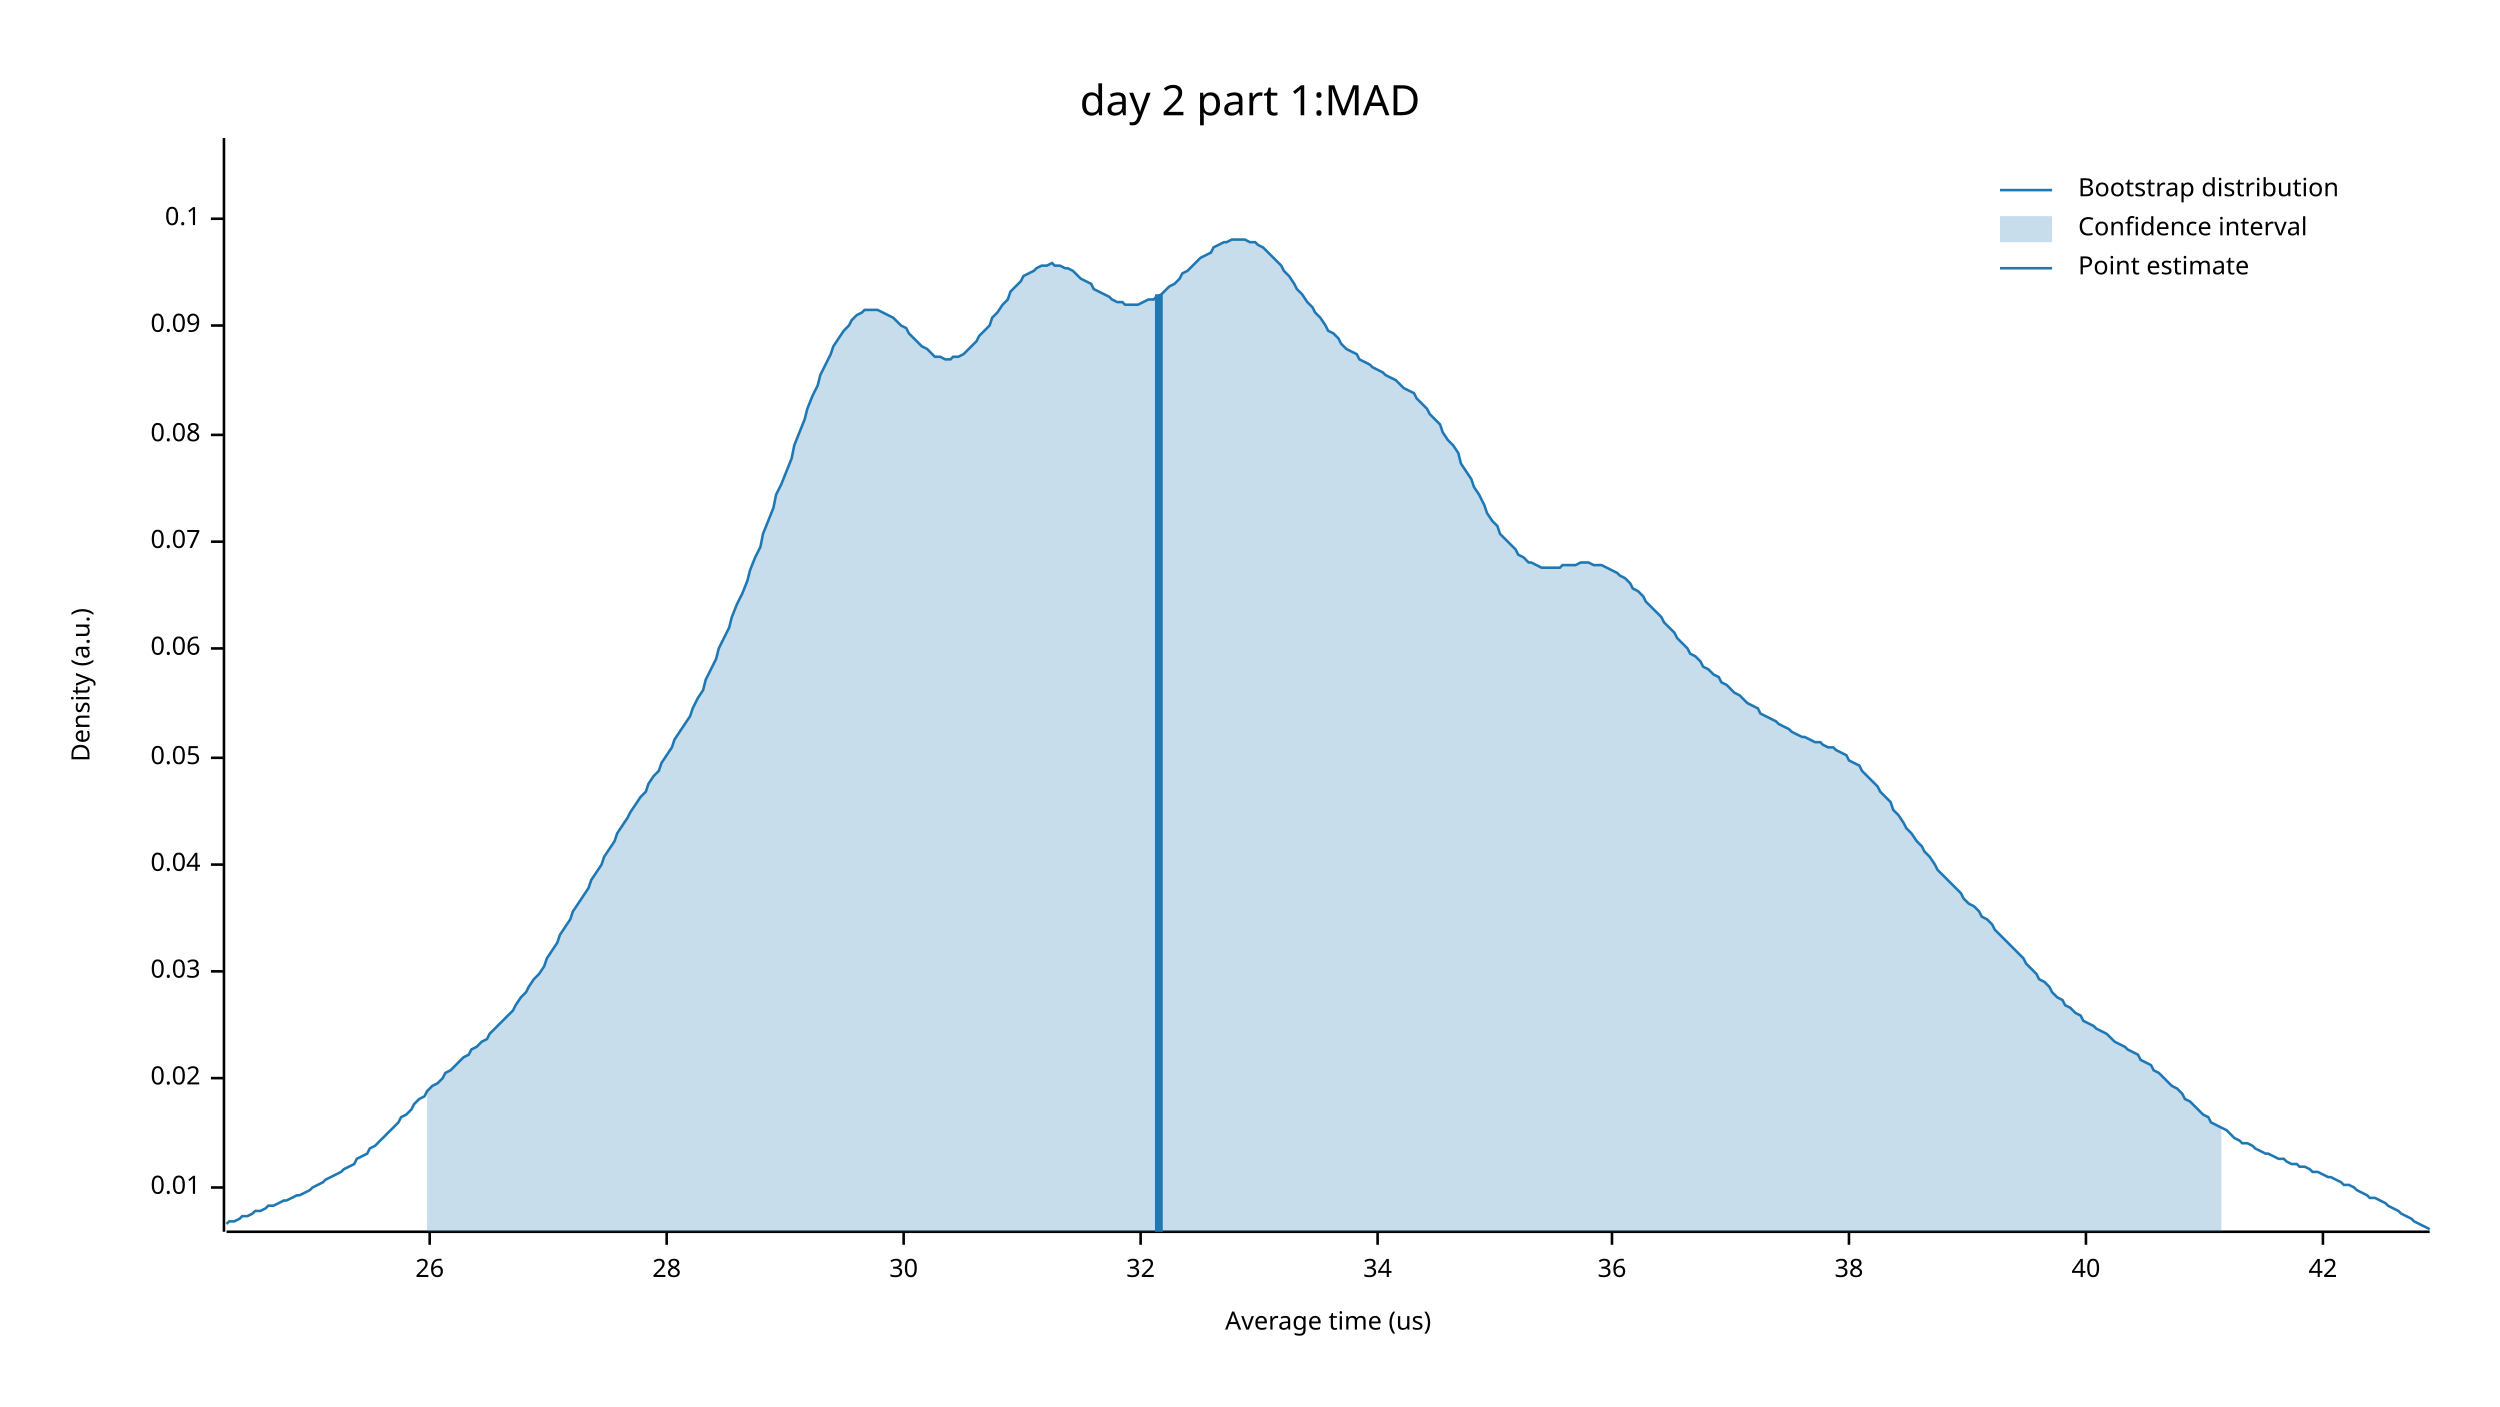
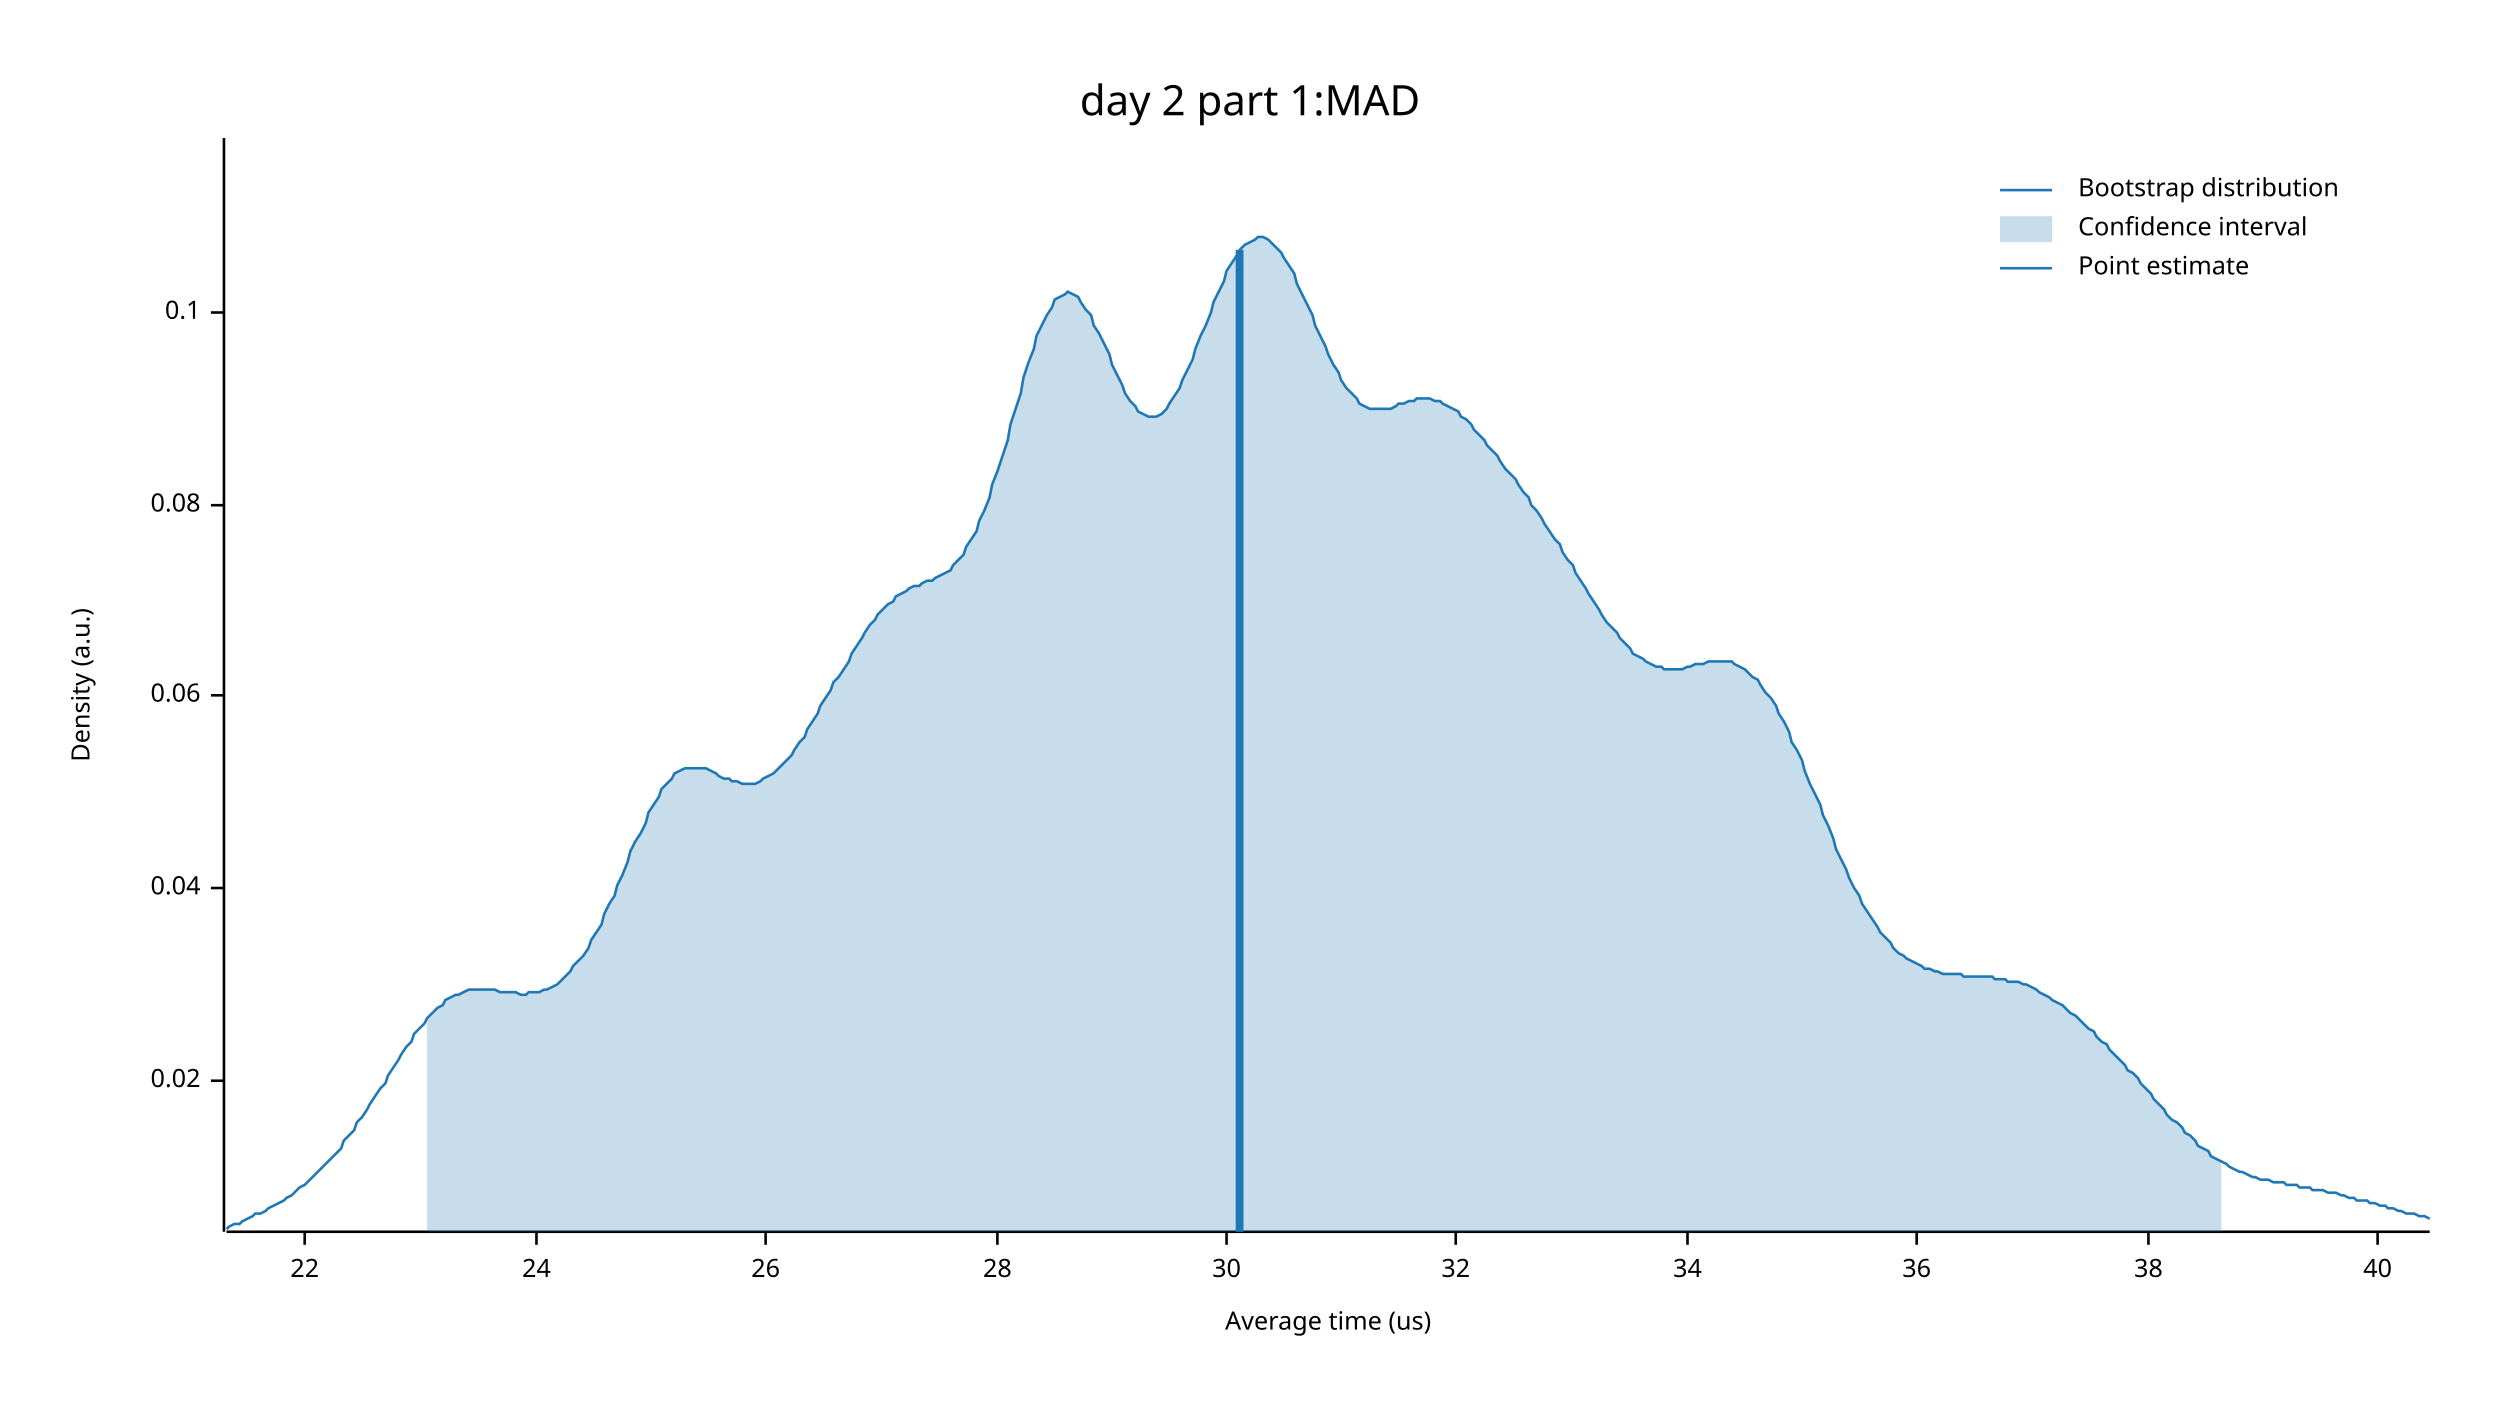
<svg xmlns="http://www.w3.org/2000/svg" width="960" height="540" viewBox="0 0 960 540">
  <text x="480" y="32" dy="0.76em" text-anchor="middle" font-family="sans-serif" font-size="16.129" opacity="1" fill="#000000">
day 2 part 1:MAD
</text>
  <text x="27" y="263" dy="0.76em" text-anchor="middle" font-family="sans-serif" font-size="9.677" opacity="1" fill="#000000" transform="rotate(270, 27, 263)">
Density (a.u.)
</text>
  <text x="510" y="513" dy="-0.5ex" text-anchor="middle" font-family="sans-serif" font-size="9.677" opacity="1" fill="#000000">
Average time (us)
</text>
  <polyline fill="none" opacity="1" stroke="#000000" stroke-width="1" points="86,53 86,473 " />
-   <text x="77" y="456" dy="0.5ex" text-anchor="end" font-family="sans-serif" font-size="9.677" opacity="1" fill="#000000">
- 0.01
- </text>
-   <polyline fill="none" opacity="1" stroke="#000000" stroke-width="1" points="81,456 86,456 " />
-   <text x="77" y="414" dy="0.5ex" text-anchor="end" font-family="sans-serif" font-size="9.677" opacity="1" fill="#000000">
+   <text x="77" y="415" dy="0.5ex" text-anchor="end" font-family="sans-serif" font-size="9.677" opacity="1" fill="#000000">
0.02
</text>
-   <polyline fill="none" opacity="1" stroke="#000000" stroke-width="1" points="81,414 86,414 " />
-   <text x="77" y="373" dy="0.5ex" text-anchor="end" font-family="sans-serif" font-size="9.677" opacity="1" fill="#000000">
- 0.03
- </text>
-   <polyline fill="none" opacity="1" stroke="#000000" stroke-width="1" points="81,373 86,373 " />
-   <text x="77" y="332" dy="0.5ex" text-anchor="end" font-family="sans-serif" font-size="9.677" opacity="1" fill="#000000">
+   <polyline fill="none" opacity="1" stroke="#000000" stroke-width="1" points="81,415 86,415 " />
+   <text x="77" y="341" dy="0.5ex" text-anchor="end" font-family="sans-serif" font-size="9.677" opacity="1" fill="#000000">
0.04
</text>
-   <polyline fill="none" opacity="1" stroke="#000000" stroke-width="1" points="81,332 86,332 " />
-   <text x="77" y="291" dy="0.5ex" text-anchor="end" font-family="sans-serif" font-size="9.677" opacity="1" fill="#000000">
- 0.05
- </text>
-   <polyline fill="none" opacity="1" stroke="#000000" stroke-width="1" points="81,291 86,291 " />
-   <text x="77" y="249" dy="0.5ex" text-anchor="end" font-family="sans-serif" font-size="9.677" opacity="1" fill="#000000">
+   <polyline fill="none" opacity="1" stroke="#000000" stroke-width="1" points="81,341 86,341 " />
+   <text x="77" y="267" dy="0.5ex" text-anchor="end" font-family="sans-serif" font-size="9.677" opacity="1" fill="#000000">
0.06
</text>
-   <polyline fill="none" opacity="1" stroke="#000000" stroke-width="1" points="81,249 86,249 " />
-   <text x="77" y="208" dy="0.5ex" text-anchor="end" font-family="sans-serif" font-size="9.677" opacity="1" fill="#000000">
- 0.07
- </text>
-   <polyline fill="none" opacity="1" stroke="#000000" stroke-width="1" points="81,208 86,208 " />
-   <text x="77" y="167" dy="0.5ex" text-anchor="end" font-family="sans-serif" font-size="9.677" opacity="1" fill="#000000">
+   <polyline fill="none" opacity="1" stroke="#000000" stroke-width="1" points="81,267 86,267 " />
+   <text x="77" y="194" dy="0.5ex" text-anchor="end" font-family="sans-serif" font-size="9.677" opacity="1" fill="#000000">
0.08
</text>
-   <polyline fill="none" opacity="1" stroke="#000000" stroke-width="1" points="81,167 86,167 " />
-   <text x="77" y="125" dy="0.5ex" text-anchor="end" font-family="sans-serif" font-size="9.677" opacity="1" fill="#000000">
- 0.09
- </text>
-   <polyline fill="none" opacity="1" stroke="#000000" stroke-width="1" points="81,125 86,125 " />
-   <text x="77" y="84" dy="0.5ex" text-anchor="end" font-family="sans-serif" font-size="9.677" opacity="1" fill="#000000">
+   <polyline fill="none" opacity="1" stroke="#000000" stroke-width="1" points="81,194 86,194 " />
+   <text x="77" y="120" dy="0.5ex" text-anchor="end" font-family="sans-serif" font-size="9.677" opacity="1" fill="#000000">
0.1
</text>
-   <polyline fill="none" opacity="1" stroke="#000000" stroke-width="1" points="81,84 86,84 " />
+   <polyline fill="none" opacity="1" stroke="#000000" stroke-width="1" points="81,120 86,120 " />
  <polyline fill="none" opacity="1" stroke="#000000" stroke-width="1" points="87,473 933,473 " />
-   <text x="165" y="483" dy="0.76em" text-anchor="middle" font-family="sans-serif" font-size="9.677" opacity="1" fill="#000000">
+   <text x="117" y="483" dy="0.76em" text-anchor="middle" font-family="sans-serif" font-size="9.677" opacity="1" fill="#000000">
+ 22
+ </text>
+   <polyline fill="none" opacity="1" stroke="#000000" stroke-width="1" points="117,473 117,478 " />
+   <text x="206" y="483" dy="0.76em" text-anchor="middle" font-family="sans-serif" font-size="9.677" opacity="1" fill="#000000">
+ 24
+ </text>
+   <polyline fill="none" opacity="1" stroke="#000000" stroke-width="1" points="206,473 206,478 " />
+   <text x="294" y="483" dy="0.76em" text-anchor="middle" font-family="sans-serif" font-size="9.677" opacity="1" fill="#000000">
26
</text>
-   <polyline fill="none" opacity="1" stroke="#000000" stroke-width="1" points="165,473 165,478 " />
-   <text x="256" y="483" dy="0.76em" text-anchor="middle" font-family="sans-serif" font-size="9.677" opacity="1" fill="#000000">
+   <polyline fill="none" opacity="1" stroke="#000000" stroke-width="1" points="294,473 294,478 " />
+   <text x="383" y="483" dy="0.76em" text-anchor="middle" font-family="sans-serif" font-size="9.677" opacity="1" fill="#000000">
28
</text>
-   <polyline fill="none" opacity="1" stroke="#000000" stroke-width="1" points="256,473 256,478 " />
-   <text x="347" y="483" dy="0.76em" text-anchor="middle" font-family="sans-serif" font-size="9.677" opacity="1" fill="#000000">
+   <polyline fill="none" opacity="1" stroke="#000000" stroke-width="1" points="383,473 383,478 " />
+   <text x="471" y="483" dy="0.76em" text-anchor="middle" font-family="sans-serif" font-size="9.677" opacity="1" fill="#000000">
30
</text>
-   <polyline fill="none" opacity="1" stroke="#000000" stroke-width="1" points="347,473 347,478 " />
-   <text x="438" y="483" dy="0.76em" text-anchor="middle" font-family="sans-serif" font-size="9.677" opacity="1" fill="#000000">
+   <polyline fill="none" opacity="1" stroke="#000000" stroke-width="1" points="471,473 471,478 " />
+   <text x="559" y="483" dy="0.76em" text-anchor="middle" font-family="sans-serif" font-size="9.677" opacity="1" fill="#000000">
32
</text>
-   <polyline fill="none" opacity="1" stroke="#000000" stroke-width="1" points="438,473 438,478 " />
-   <text x="529" y="483" dy="0.76em" text-anchor="middle" font-family="sans-serif" font-size="9.677" opacity="1" fill="#000000">
+   <polyline fill="none" opacity="1" stroke="#000000" stroke-width="1" points="559,473 559,478 " />
+   <text x="648" y="483" dy="0.76em" text-anchor="middle" font-family="sans-serif" font-size="9.677" opacity="1" fill="#000000">
34
</text>
-   <polyline fill="none" opacity="1" stroke="#000000" stroke-width="1" points="529,473 529,478 " />
-   <text x="619" y="483" dy="0.76em" text-anchor="middle" font-family="sans-serif" font-size="9.677" opacity="1" fill="#000000">
+   <polyline fill="none" opacity="1" stroke="#000000" stroke-width="1" points="648,473 648,478 " />
+   <text x="736" y="483" dy="0.76em" text-anchor="middle" font-family="sans-serif" font-size="9.677" opacity="1" fill="#000000">
36
</text>
-   <polyline fill="none" opacity="1" stroke="#000000" stroke-width="1" points="619,473 619,478 " />
-   <text x="710" y="483" dy="0.76em" text-anchor="middle" font-family="sans-serif" font-size="9.677" opacity="1" fill="#000000">
+   <polyline fill="none" opacity="1" stroke="#000000" stroke-width="1" points="736,473 736,478 " />
+   <text x="825" y="483" dy="0.76em" text-anchor="middle" font-family="sans-serif" font-size="9.677" opacity="1" fill="#000000">
38
</text>
-   <polyline fill="none" opacity="1" stroke="#000000" stroke-width="1" points="710,473 710,478 " />
-   <text x="801" y="483" dy="0.76em" text-anchor="middle" font-family="sans-serif" font-size="9.677" opacity="1" fill="#000000">
+   <polyline fill="none" opacity="1" stroke="#000000" stroke-width="1" points="825,473 825,478 " />
+   <text x="913" y="483" dy="0.76em" text-anchor="middle" font-family="sans-serif" font-size="9.677" opacity="1" fill="#000000">
40
</text>
-   <polyline fill="none" opacity="1" stroke="#000000" stroke-width="1" points="801,473 801,478 " />
-   <text x="892" y="483" dy="0.76em" text-anchor="middle" font-family="sans-serif" font-size="9.677" opacity="1" fill="#000000">
- 42
- </text>
-   <polyline fill="none" opacity="1" stroke="#000000" stroke-width="1" points="892,473 892,478 " />
-   <polyline fill="none" opacity="1" stroke="#1F78B4" stroke-width="1" points="87,470 88,469 90,469 92,468 93,467 95,467 97,466 98,465 100,465 102,464 103,463 105,463 107,462 109,461 110,461 112,460 114,459 115,459 117,458 119,457 120,456 122,455 124,454 125,453 127,452 129,451 131,450 132,449 134,448 136,447 137,445 139,444 141,443 142,441 144,440 146,438 148,436 149,435 151,433 153,431 154,429 156,428 158,426 159,424 161,422 163,421 164,419 166,417 168,416 170,414 171,412 173,411 175,409 176,408 178,406 180,405 181,403 183,402 185,400 187,399 188,397 190,395 192,393 193,392 195,390 197,388 198,386 200,383 202,381 203,379 205,376 207,374 209,371 210,368 212,365 214,362 215,359 217,356 219,353 220,350 222,347 224,344 226,341 227,338 229,335 231,332 232,329 234,326 236,323 237,320 239,317 241,314 242,312 244,309 246,306 248,304 249,301 251,298 253,296 254,293 256,290 258,287 259,284 261,281 263,278 265,275 266,272 268,268 270,265 271,261 273,257 275,253 276,249 278,245 280,241 281,237 283,232 285,228 287,223 288,219 290,214 292,210 293,205 295,200 297,195 298,190 300,186 302,181 304,176 305,171 307,166 309,161 310,157 312,152 314,148 315,144 317,140 319,136 320,133 322,130 324,127 326,125 327,123 329,121 331,120 332,119 334,119 336,119 337,119 339,120 341,121 343,122 344,123 346,125 348,126 349,128 351,130 353,132 354,133 356,134 358,136 359,137 361,137 363,138 365,138 366,137 368,137 370,136 371,135 373,133 375,131 376,129 378,127 380,125 381,122 383,120 385,117 387,115 388,112 390,110 392,108 393,106 395,105 397,104 398,103 400,102 402,102 404,101 405,102 407,102 409,103 410,103 412,104 414,106 415,107 417,108 419,109 420,111 422,112 424,113 426,114 427,115 429,116 431,116 432,117 434,117 436,117 437,117 439,116 441,115 443,115 444,114 446,113 448,111 449,110 451,109 453,107 454,105 456,104 458,102 459,101 461,99 463,98 465,97 466,95 468,94 470,93 471,93 473,92 475,92 476,92 478,92 480,93 482,93 483,94 485,95 487,97 488,98 490,100 492,102 493,104 495,106 497,109 498,111 500,113 502,116 504,118 505,120 507,122 509,125 510,127 512,128 514,130 515,132 517,134 519,135 521,136 522,138 524,139 526,140 527,141 529,142 531,143 532,144 534,145 536,146 537,147 539,149 541,150 543,151 544,153 546,155 548,157 549,159 551,161 553,163 554,166 556,169 558,171 560,174 561,178 563,181 565,184 566,187 568,190 570,194 571,197 573,200 575,202 576,205 578,207 580,209 582,211 583,213 585,214 587,216 588,216 590,217 592,218 593,218 595,218 597,218 599,218 600,217 602,217 604,217 605,217 607,216 609,216 610,216 612,217 614,217 615,217 617,218 619,219 621,220 622,221 624,222 626,224 627,226 629,227 631,229 632,231 634,233 636,235 638,237 639,239 641,241 643,243 644,245 646,247 648,249 649,251 651,252 653,254 654,256 656,257 658,259 660,260 661,262 663,263 665,265 666,266 668,267 670,269 671,270 673,271 675,272 676,274 678,275 680,276 682,277 683,278 685,279 687,280 688,281 690,282 692,283 693,283 695,284 697,285 699,285 700,286 702,287 704,287 705,288 707,289 709,290 710,292 712,293 714,294 715,296 717,298 719,300 721,302 722,304 724,306 726,308 727,311 729,313 731,316 732,318 734,320 736,323 738,325 739,327 741,329 743,332 744,334 746,336 748,338 749,339 751,341 753,343 754,345 756,347 758,348 760,350 761,352 763,353 765,355 766,357 768,359 770,361 771,362 773,364 775,366 777,368 778,370 780,372 782,374 783,376 785,377 787,379 788,381 790,383 792,384 793,386 795,387 797,389 799,390 800,392 802,393 804,394 805,395 807,396 809,397 810,398 812,400 814,401 816,402 817,403 819,404 821,405 822,407 824,408 826,409 827,411 829,412 831,414 832,415 834,417 836,418 838,420 839,422 841,423 843,425 844,426 846,428 848,429 849,431 851,432 853,433 855,434 856,435 858,437 860,438 861,439 863,439 865,440 866,441 868,442 870,443 871,443 873,444 875,445 877,445 878,446 880,447 882,447 883,448 885,448 887,449 888,450 890,450 892,451 894,452 895,452 897,453 899,454 900,455 902,455 904,456 905,457 907,458 909,459 910,460 912,460 914,461 916,462 917,463 919,464 921,465 922,466 924,467 926,468 927,469 929,470 931,471 933,472 " />
-   <polygon opacity="0.25" fill="#1F78B4" points="164,419 166,417 168,416 170,414 171,412 173,411 175,409 176,408 178,406 180,405 181,403 183,402 185,400 187,399 188,397 190,395 192,393 193,392 195,390 197,388 198,386 200,383 202,381 203,379 205,376 207,374 209,371 210,368 212,365 214,362 215,359 217,356 219,353 220,350 222,347 224,344 226,341 227,338 229,335 231,332 232,329 234,326 236,323 237,320 239,317 241,314 242,312 244,309 246,306 248,304 249,301 251,298 253,296 254,293 256,290 258,287 259,284 261,281 263,278 265,275 266,272 268,268 270,265 271,261 273,257 275,253 276,249 278,245 280,241 281,237 283,232 285,228 287,223 288,219 290,214 292,210 293,205 295,200 297,195 298,190 300,186 302,181 304,176 305,171 307,166 309,161 310,157 312,152 314,148 315,144 317,140 319,136 320,133 322,130 324,127 326,125 327,123 329,121 331,120 332,119 334,119 336,119 337,119 339,120 341,121 343,122 344,123 346,125 348,126 349,128 351,130 353,132 354,133 356,134 358,136 359,137 361,137 363,138 365,138 366,137 368,137 370,136 371,135 373,133 375,131 376,129 378,127 380,125 381,122 383,120 385,117 387,115 388,112 390,110 392,108 393,106 395,105 397,104 398,103 400,102 402,102 404,101 405,102 407,102 409,103 410,103 412,104 414,106 415,107 417,108 419,109 420,111 422,112 424,113 426,114 427,115 429,116 431,116 432,117 434,117 436,117 437,117 439,116 441,115 443,115 444,114 446,113 448,111 449,110 451,109 453,107 454,105 456,104 458,102 459,101 461,99 463,98 465,97 466,95 468,94 470,93 471,93 473,92 475,92 476,92 478,92 480,93 482,93 483,94 485,95 487,97 488,98 490,100 492,102 493,104 495,106 497,109 498,111 500,113 502,116 504,118 505,120 507,122 509,125 510,127 512,128 514,130 515,132 517,134 519,135 521,136 522,138 524,139 526,140 527,141 529,142 531,143 532,144 534,145 536,146 537,147 539,149 541,150 543,151 544,153 546,155 548,157 549,159 551,161 553,163 554,166 556,169 558,171 560,174 561,178 563,181 565,184 566,187 568,190 570,194 571,197 573,200 575,202 576,205 578,207 580,209 582,211 583,213 585,214 587,216 588,216 590,217 592,218 593,218 595,218 597,218 599,218 600,217 602,217 604,217 605,217 607,216 609,216 610,216 612,217 614,217 615,217 617,218 619,219 621,220 622,221 624,222 626,224 627,226 629,227 631,229 632,231 634,233 636,235 638,237 639,239 641,241 643,243 644,245 646,247 648,249 649,251 651,252 653,254 654,256 656,257 658,259 660,260 661,262 663,263 665,265 666,266 668,267 670,269 671,270 673,271 675,272 676,274 678,275 680,276 682,277 683,278 685,279 687,280 688,281 690,282 692,283 693,283 695,284 697,285 699,285 700,286 702,287 704,287 705,288 707,289 709,290 710,292 712,293 714,294 715,296 717,298 719,300 721,302 722,304 724,306 726,308 727,311 729,313 731,316 732,318 734,320 736,323 738,325 739,327 741,329 743,332 744,334 746,336 748,338 749,339 751,341 753,343 754,345 756,347 758,348 760,350 761,352 763,353 765,355 766,357 768,359 770,361 771,362 773,364 775,366 777,368 778,370 780,372 782,374 783,376 785,377 787,379 788,381 790,383 792,384 793,386 795,387 797,389 799,390 800,392 802,393 804,394 805,395 807,396 809,397 810,398 812,400 814,401 816,402 817,403 819,404 821,405 822,407 824,408 826,409 827,411 829,412 831,414 832,415 834,417 836,418 838,420 839,422 841,423 843,425 844,426 846,428 848,429 849,431 851,432 853,433 853,473 164,473 " />
-   <polyline fill="none" opacity="1" stroke="#1F78B4" stroke-width="3" points="445,473 445,113 " />
+   <polyline fill="none" opacity="1" stroke="#000000" stroke-width="1" points="913,473 913,478 " />
+   <polyline fill="none" opacity="1" stroke="#1F78B4" stroke-width="1" points="87,472 88,471 90,470 92,470 93,469 95,468 97,467 98,466 100,466 102,465 103,464 105,463 107,462 109,461 110,460 112,459 114,457 115,456 117,455 119,453 120,452 122,450 124,448 125,447 127,445 129,443 131,441 132,438 134,436 136,434 137,431 139,429 141,426 142,424 144,421 146,418 148,416 149,413 151,410 153,407 154,405 156,402 158,400 159,397 161,395 163,393 164,391 166,389 168,387 170,386 171,384 173,383 175,382 176,382 178,381 180,380 181,380 183,380 185,380 187,380 188,380 190,380 192,381 193,381 195,381 197,381 198,381 200,382 202,382 203,381 205,381 207,381 209,380 210,380 212,379 214,378 215,377 217,375 219,373 220,371 222,369 224,367 226,364 227,361 229,358 231,355 232,351 234,347 236,344 237,340 239,336 241,331 242,327 244,323 246,320 248,316 249,312 251,309 253,306 254,303 256,301 258,299 259,297 261,296 263,295 265,295 266,295 268,295 270,295 271,295 273,296 275,297 276,298 278,299 280,299 281,300 283,300 285,301 287,301 288,301 290,301 292,300 293,299 295,298 297,297 298,296 300,294 302,292 304,290 305,288 307,285 309,283 310,280 312,277 314,274 315,271 317,268 319,265 320,262 322,260 324,257 326,254 327,251 329,248 331,245 332,243 334,240 336,238 337,236 339,234 341,232 343,231 344,229 346,228 348,227 349,226 351,225 353,225 354,224 356,223 358,223 359,222 361,221 363,220 365,219 366,217 368,215 370,213 371,210 373,207 375,204 376,200 378,196 380,191 381,186 383,181 385,175 387,169 388,163 390,157 392,151 393,145 395,139 397,134 398,129 400,125 402,121 404,118 405,115 407,114 409,113 410,112 412,113 414,114 415,116 417,119 419,121 420,125 422,128 424,132 426,136 427,140 429,144 431,148 432,151 434,154 436,156 437,158 439,159 441,160 443,160 444,160 446,159 448,157 449,155 451,152 453,149 454,146 456,142 458,138 459,134 461,129 463,125 465,120 466,116 468,112 470,108 471,104 473,101 475,98 476,96 478,94 480,93 482,92 483,91 485,91 487,92 488,93 490,95 492,97 493,99 495,102 497,105 498,109 500,113 502,117 504,121 505,125 507,129 509,133 510,136 512,140 514,143 515,146 517,149 519,151 521,153 522,155 524,156 526,157 527,157 529,157 531,157 532,157 534,157 536,156 537,155 539,155 541,154 543,154 544,153 546,153 548,153 549,153 551,154 553,154 554,155 556,156 558,157 560,158 561,160 563,161 565,163 566,165 568,167 570,169 571,171 573,173 575,175 576,177 578,180 580,182 582,184 583,186 585,189 587,191 588,194 590,196 592,199 593,201 595,204 597,207 599,209 600,212 602,215 604,217 605,220 607,223 609,226 610,228 612,231 614,234 615,236 617,239 619,241 621,243 622,245 624,247 626,249 627,251 629,252 631,253 632,254 634,255 636,256 638,256 639,257 641,257 643,257 644,257 646,257 648,256 649,256 651,255 653,255 654,255 656,254 658,254 660,254 661,254 663,254 665,254 666,255 668,256 670,257 671,258 673,260 675,261 676,263 678,266 680,268 682,271 683,274 685,277 687,281 688,285 690,288 692,292 693,296 695,301 697,305 699,309 700,313 702,317 704,322 705,326 707,330 709,334 710,337 712,341 714,344 715,347 717,350 719,353 721,356 722,358 724,360 726,362 727,364 729,366 731,367 732,368 734,369 736,370 738,371 739,372 741,372 743,373 744,373 746,374 748,374 749,374 751,374 753,374 754,375 756,375 758,375 760,375 761,375 763,375 765,375 766,376 768,376 770,376 771,377 773,377 775,377 777,378 778,378 780,379 782,380 783,381 785,382 787,383 788,384 790,385 792,386 793,387 795,389 797,390 799,392 800,393 802,395 804,396 805,398 807,400 809,401 810,403 812,405 814,407 816,409 817,411 819,412 821,414 822,416 824,418 826,420 827,422 829,424 831,426 832,428 834,430 836,431 838,433 839,435 841,436 843,438 844,440 846,441 848,442 849,444 851,445 853,446 855,447 856,448 858,449 860,450 861,450 863,451 865,452 866,452 868,453 870,453 871,453 873,454 875,454 877,454 878,455 880,455 882,455 883,456 885,456 887,456 888,457 890,457 892,457 894,458 895,458 897,458 899,459 900,459 902,460 904,460 905,461 907,461 909,461 910,462 912,462 914,463 916,463 917,464 919,464 921,465 922,465 924,466 926,466 927,466 929,467 931,467 933,468 " />
+   <polygon opacity="0.25" fill="#1F78B4" points="164,391 166,389 168,387 170,386 171,384 173,383 175,382 176,382 178,381 180,380 181,380 183,380 185,380 187,380 188,380 190,380 192,381 193,381 195,381 197,381 198,381 200,382 202,382 203,381 205,381 207,381 209,380 210,380 212,379 214,378 215,377 217,375 219,373 220,371 222,369 224,367 226,364 227,361 229,358 231,355 232,351 234,347 236,344 237,340 239,336 241,331 242,327 244,323 246,320 248,316 249,312 251,309 253,306 254,303 256,301 258,299 259,297 261,296 263,295 265,295 266,295 268,295 270,295 271,295 273,296 275,297 276,298 278,299 280,299 281,300 283,300 285,301 287,301 288,301 290,301 292,300 293,299 295,298 297,297 298,296 300,294 302,292 304,290 305,288 307,285 309,283 310,280 312,277 314,274 315,271 317,268 319,265 320,262 322,260 324,257 326,254 327,251 329,248 331,245 332,243 334,240 336,238 337,236 339,234 341,232 343,231 344,229 346,228 348,227 349,226 351,225 353,225 354,224 356,223 358,223 359,222 361,221 363,220 365,219 366,217 368,215 370,213 371,210 373,207 375,204 376,200 378,196 380,191 381,186 383,181 385,175 387,169 388,163 390,157 392,151 393,145 395,139 397,134 398,129 400,125 402,121 404,118 405,115 407,114 409,113 410,112 412,113 414,114 415,116 417,119 419,121 420,125 422,128 424,132 426,136 427,140 429,144 431,148 432,151 434,154 436,156 437,158 439,159 441,160 443,160 444,160 446,159 448,157 449,155 451,152 453,149 454,146 456,142 458,138 459,134 461,129 463,125 465,120 466,116 468,112 470,108 471,104 473,101 475,98 476,96 478,94 480,93 482,92 483,91 485,91 487,92 488,93 490,95 492,97 493,99 495,102 497,105 498,109 500,113 502,117 504,121 505,125 507,129 509,133 510,136 512,140 514,143 515,146 517,149 519,151 521,153 522,155 524,156 526,157 527,157 529,157 531,157 532,157 534,157 536,156 537,155 539,155 541,154 543,154 544,153 546,153 548,153 549,153 551,154 553,154 554,155 556,156 558,157 560,158 561,160 563,161 565,163 566,165 568,167 570,169 571,171 573,173 575,175 576,177 578,180 580,182 582,184 583,186 585,189 587,191 588,194 590,196 592,199 593,201 595,204 597,207 599,209 600,212 602,215 604,217 605,220 607,223 609,226 610,228 612,231 614,234 615,236 617,239 619,241 621,243 622,245 624,247 626,249 627,251 629,252 631,253 632,254 634,255 636,256 638,256 639,257 641,257 643,257 644,257 646,257 648,256 649,256 651,255 653,255 654,255 656,254 658,254 660,254 661,254 663,254 665,254 666,255 668,256 670,257 671,258 673,260 675,261 676,263 678,266 680,268 682,271 683,274 685,277 687,281 688,285 690,288 692,292 693,296 695,301 697,305 699,309 700,313 702,317 704,322 705,326 707,330 709,334 710,337 712,341 714,344 715,347 717,350 719,353 721,356 722,358 724,360 726,362 727,364 729,366 731,367 732,368 734,369 736,370 738,371 739,372 741,372 743,373 744,373 746,374 748,374 749,374 751,374 753,374 754,375 756,375 758,375 760,375 761,375 763,375 765,375 766,376 768,376 770,376 771,377 773,377 775,377 777,378 778,378 780,379 782,380 783,381 785,382 787,383 788,384 790,385 792,386 793,387 795,389 797,390 799,392 800,393 802,395 804,396 805,398 807,400 809,401 810,403 812,405 814,407 816,409 817,411 819,412 821,414 822,416 824,418 826,420 827,422 829,424 831,426 832,428 834,430 836,431 838,433 839,435 841,436 843,438 844,440 846,441 848,442 849,444 851,445 853,446 853,473 164,473 " />
+   <polyline fill="none" opacity="1" stroke="#1F78B4" stroke-width="3" points="476,473 476,96 " />
  <text x="798" y="68" dy="0.76em" text-anchor="start" font-family="sans-serif" font-size="9.677" opacity="1" fill="#000000">
Bootstrap distribution
</text>
  <text x="798" y="83" dy="0.76em" text-anchor="start" font-family="sans-serif" font-size="9.677" opacity="1" fill="#000000">
Confidence interval
</text>
  <text x="798" y="98" dy="0.76em" text-anchor="start" font-family="sans-serif" font-size="9.677" opacity="1" fill="#000000">
Point estimate
</text>
  <polyline fill="none" opacity="1" stroke="#1F78B4" stroke-width="1" points="768,73 788,73 " />
  <rect x="768" y="83" width="20" height="10" opacity="0.25" fill="#1F78B4" stroke="none" />
  <polyline fill="none" opacity="1" stroke="#1F78B4" stroke-width="1" points="768,103 788,103 " />
</svg>
